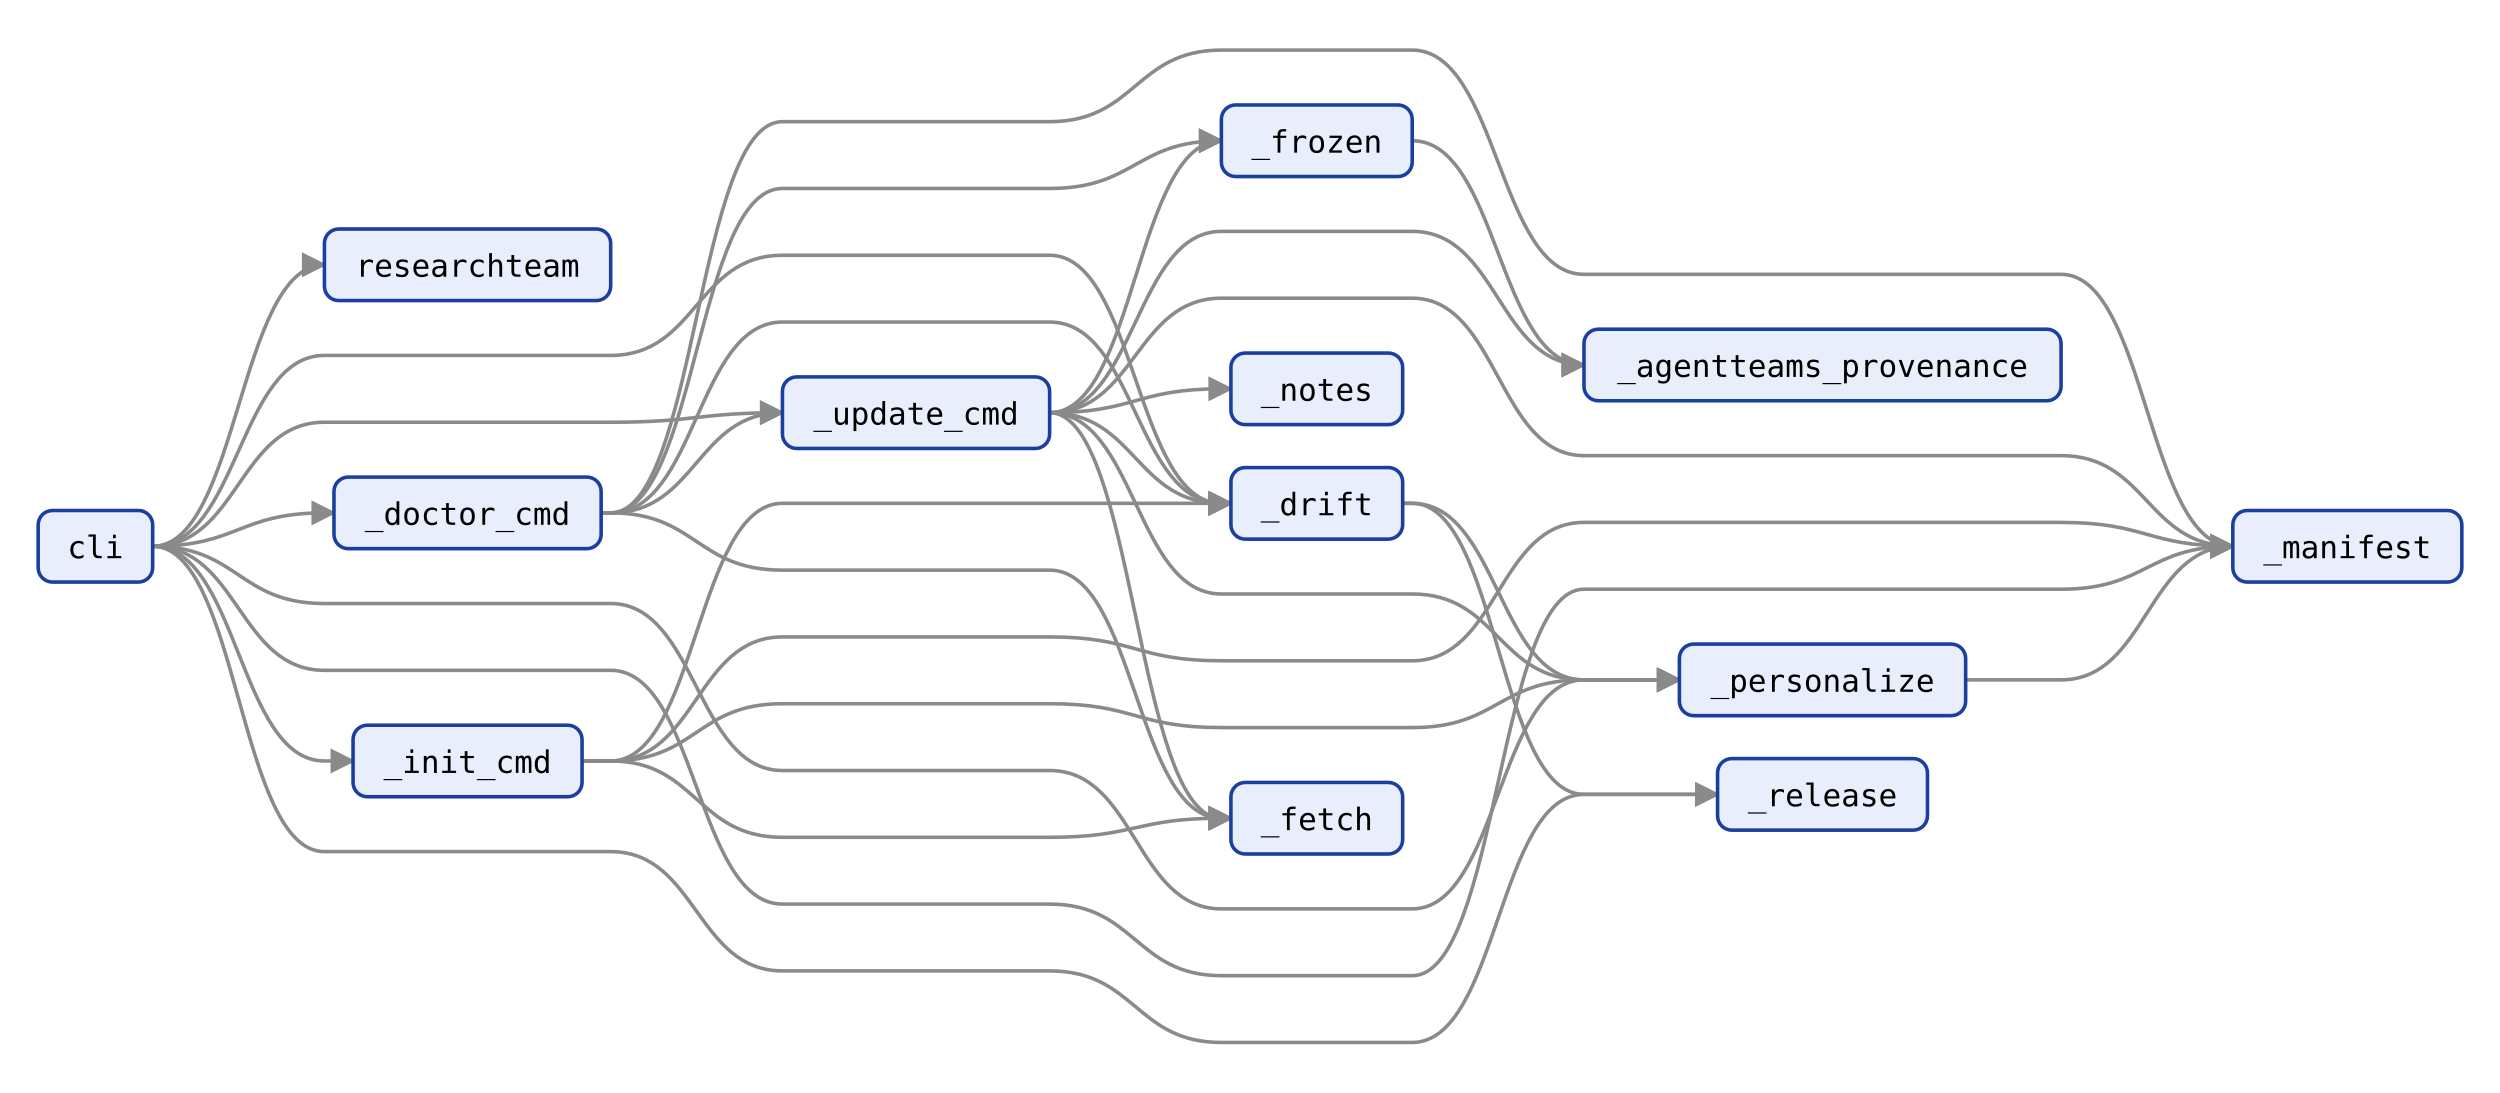
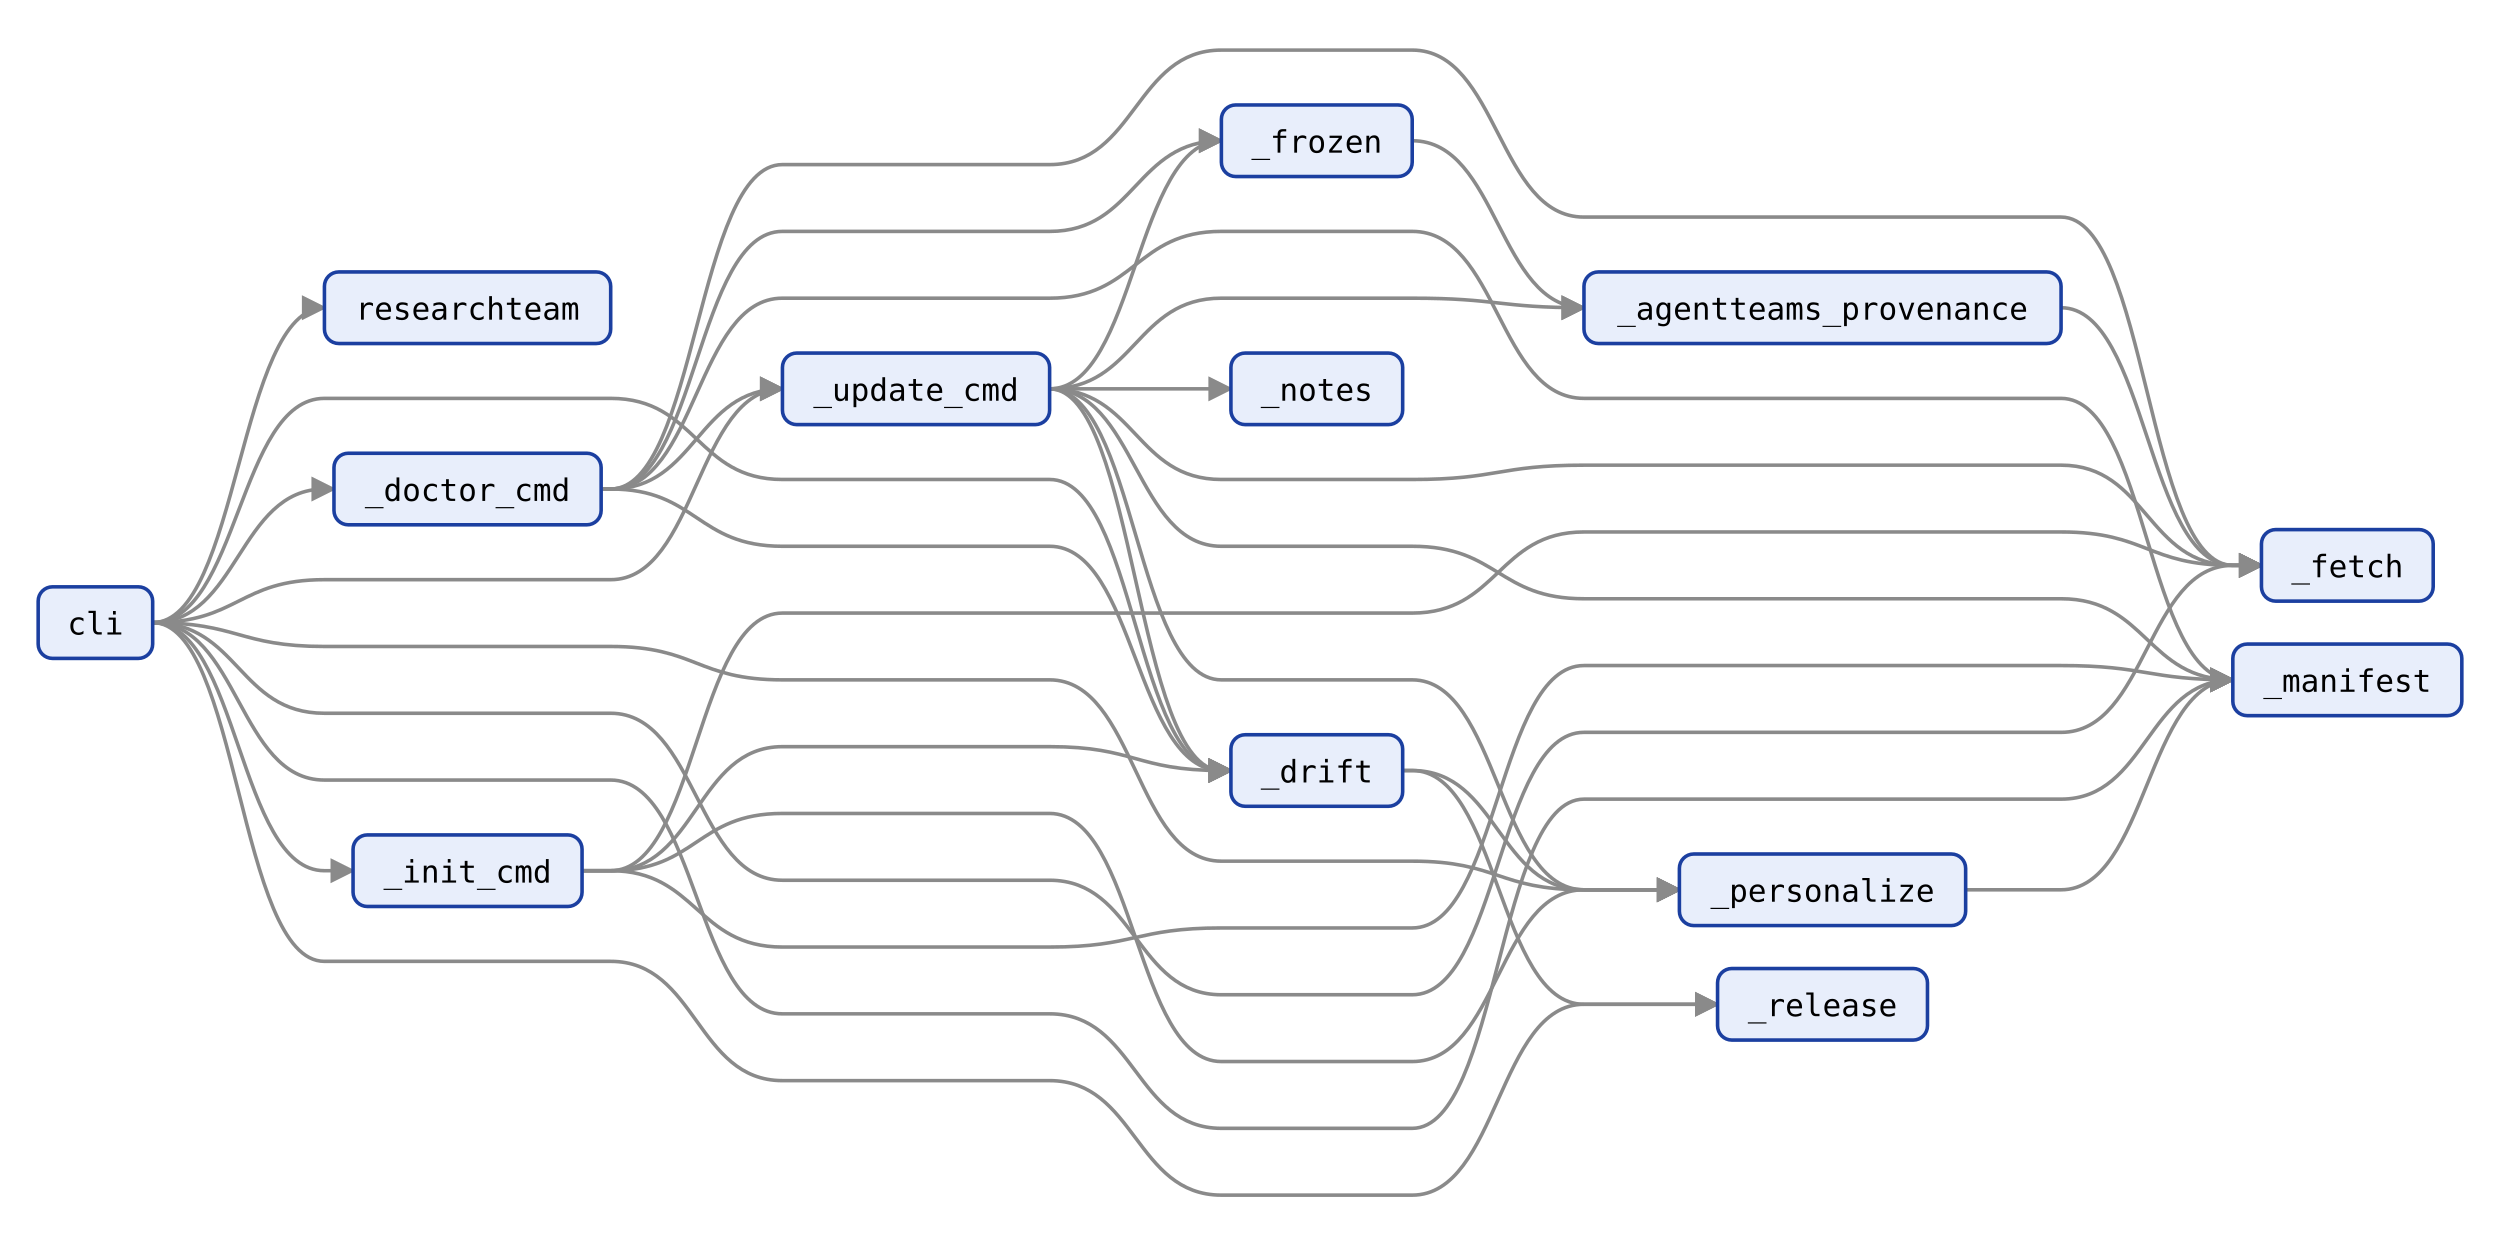
- <svg xmlns="http://www.w3.org/2000/svg" viewBox="0 0 1048 458" width="1048" height="458" font-family="monospace">
+ <svg xmlns="http://www.w3.org/2000/svg" viewBox="0 0 1048 522" width="1048" height="522" font-family="monospace">
  <defs>
    <marker id="arrow" viewBox="0 0 10 10" refX="9" refY="5" markerWidth="7" markerHeight="7" orient="auto-start-reverse">
      <polygon points="0,0 10,5 0,10" fill="#8a8a8a" />
    </marker>
  </defs>
-   <path d="M252,215 L256,215 C292,215 292,135 328,135 L440,135 C476,135 476,211 512,211 L516,211" fill="none" stroke="#8a8a8a" stroke-width="1.5" marker-end="url(#arrow)" />
-   <path d="M252,215 L256,215 C292,215 292,239 328,239 L440,239 C476,239 476,343 512,343 L516,343" fill="none" stroke="#8a8a8a" stroke-width="1.5" marker-end="url(#arrow)" />
-   <path d="M252,215 L256,215 C292,215 292,79 328,79 L440,79 C476,79 476,59 512,59" fill="none" stroke="#8a8a8a" stroke-width="1.5" marker-end="url(#arrow)" />
-   <path d="M252,215 L256,215 C292,215 292,51 328,51 L440,51 C476,51 476,21 512,21 L592,21 C628,21 628,115 664,115 L864,115 C900,115 900,229 936,229" fill="none" stroke="#8a8a8a" stroke-width="1.5" marker-end="url(#arrow)" />
-   <path d="M252,215 L256,215 C292,215 292,173 328,173" fill="none" stroke="#8a8a8a" stroke-width="1.5" marker-end="url(#arrow)" />
-   <path d="M588,211 L592,211 C628,211 628,285 664,285 L704,285" fill="none" stroke="#8a8a8a" stroke-width="1.5" marker-end="url(#arrow)" />
-   <path d="M588,211 L592,211 C628,211 628,333 664,333 L720,333" fill="none" stroke="#8a8a8a" stroke-width="1.5" marker-end="url(#arrow)" />
-   <path d="M592,59 C628,59 628,153 664,153" fill="none" stroke="#8a8a8a" stroke-width="1.5" marker-end="url(#arrow)" />
-   <path d="M244,319 L256,319 C292,319 292,211 328,211 L440,211 L512,211 L516,211" fill="none" stroke="#8a8a8a" stroke-width="1.5" marker-end="url(#arrow)" />
-   <path d="M244,319 L256,319 C292,319 292,351 328,351 L440,351 C476,351 476,343 512,343 L516,343" fill="none" stroke="#8a8a8a" stroke-width="1.5" marker-end="url(#arrow)" />
-   <path d="M244,319 L256,319 C292,319 292,267 328,267 L440,267 C476,267 476,277 512,277 L592,277 C628,277 628,219 664,219 L864,219 C900,219 900,229 936,229" fill="none" stroke="#8a8a8a" stroke-width="1.5" marker-end="url(#arrow)" />
-   <path d="M244,319 L256,319 C292,319 292,295 328,295 L440,295 C476,295 476,305 512,305 L592,305 C628,305 628,285 664,285 L704,285" fill="none" stroke="#8a8a8a" stroke-width="1.5" marker-end="url(#arrow)" />
-   <path d="M824,285 L864,285 C900,285 900,229 936,229" fill="none" stroke="#8a8a8a" stroke-width="1.5" marker-end="url(#arrow)" />
-   <path d="M440,173 C476,173 476,97 512,97 L592,97 C628,97 628,153 664,153" fill="none" stroke="#8a8a8a" stroke-width="1.5" marker-end="url(#arrow)" />
-   <path d="M440,173 C476,173 476,211 512,211 L516,211" fill="none" stroke="#8a8a8a" stroke-width="1.5" marker-end="url(#arrow)" />
-   <path d="M440,173 C476,173 476,343 512,343 L516,343" fill="none" stroke="#8a8a8a" stroke-width="1.5" marker-end="url(#arrow)" />
-   <path d="M440,173 C476,173 476,59 512,59" fill="none" stroke="#8a8a8a" stroke-width="1.5" marker-end="url(#arrow)" />
-   <path d="M440,173 C476,173 476,125 512,125 L592,125 C628,125 628,191 664,191 L864,191 C900,191 900,229 936,229" fill="none" stroke="#8a8a8a" stroke-width="1.5" marker-end="url(#arrow)" />
-   <path d="M440,173 C476,173 476,163 512,163 L516,163" fill="none" stroke="#8a8a8a" stroke-width="1.5" marker-end="url(#arrow)" />
-   <path d="M440,173 C476,173 476,249 512,249 L592,249 C628,249 628,285 664,285 L704,285" fill="none" stroke="#8a8a8a" stroke-width="1.5" marker-end="url(#arrow)" />
-   <path d="M64,229 C100,229 100,111 136,111" fill="none" stroke="#8a8a8a" stroke-width="1.5" marker-end="url(#arrow)" />
-   <path d="M64,229 C100,229 100,215 136,215 L140,215" fill="none" stroke="#8a8a8a" stroke-width="1.5" marker-end="url(#arrow)" />
-   <path d="M64,229 C100,229 100,149 136,149 L256,149 C292,149 292,107 328,107 L440,107 C476,107 476,211 512,211 L516,211" fill="none" stroke="#8a8a8a" stroke-width="1.5" marker-end="url(#arrow)" />
-   <path d="M64,229 C100,229 100,319 136,319 L148,319" fill="none" stroke="#8a8a8a" stroke-width="1.5" marker-end="url(#arrow)" />
-   <path d="M64,229 C100,229 100,281 136,281 L256,281 C292,281 292,379 328,379 L440,379 C476,379 476,409 512,409 L592,409 C628,409 628,247 664,247 L864,247 C900,247 900,229 936,229" fill="none" stroke="#8a8a8a" stroke-width="1.5" marker-end="url(#arrow)" />
-   <path d="M64,229 C100,229 100,253 136,253 L256,253 C292,253 292,323 328,323 L440,323 C476,323 476,381 512,381 L592,381 C628,381 628,285 664,285 L704,285" fill="none" stroke="#8a8a8a" stroke-width="1.5" marker-end="url(#arrow)" />
-   <path d="M64,229 C100,229 100,357 136,357 L256,357 C292,357 292,407 328,407 L440,407 C476,407 476,437 512,437 L592,437 C628,437 628,333 664,333 L720,333" fill="none" stroke="#8a8a8a" stroke-width="1.5" marker-end="url(#arrow)" />
-   <path d="M64,229 C100,229 100,177 136,177 L256,177 C292,177 292,173 328,173" fill="none" stroke="#8a8a8a" stroke-width="1.5" marker-end="url(#arrow)" />
-   <rect x="136" y="96" width="120" height="30" rx="6" fill="#e8eefb" stroke="#1b3fa0" stroke-width="1.5" />
-   <text x="196" y="116" font-size="13" text-anchor="middle" fill="#000000">researchteam</text>
-   <rect x="664" y="138" width="200" height="30" rx="6" fill="#e8eefb" stroke="#1b3fa0" stroke-width="1.5" />
-   <text x="764" y="158" font-size="13" text-anchor="middle" fill="#000000">_agentteams_provenance</text>
-   <rect x="140" y="200" width="112" height="30" rx="6" fill="#e8eefb" stroke="#1b3fa0" stroke-width="1.5" />
-   <text x="196" y="220" font-size="13" text-anchor="middle" fill="#000000">_doctor_cmd</text>
-   <rect x="516" y="196" width="72" height="30" rx="6" fill="#e8eefb" stroke="#1b3fa0" stroke-width="1.5" />
-   <text x="552" y="216" font-size="13" text-anchor="middle" fill="#000000">_drift</text>
-   <rect x="516" y="328" width="72" height="30" rx="6" fill="#e8eefb" stroke="#1b3fa0" stroke-width="1.5" />
-   <text x="552" y="348" font-size="13" text-anchor="middle" fill="#000000">_fetch</text>
+   <path d="M864,129 C900,129 900,237 936,237 L948,237" fill="none" stroke="#8a8a8a" stroke-width="1.5" marker-end="url(#arrow)" />
+   <path d="M252,205 L256,205 C292,205 292,229 328,229 L440,229 C476,229 476,323 512,323 L516,323" fill="none" stroke="#8a8a8a" stroke-width="1.5" marker-end="url(#arrow)" />
+   <path d="M252,205 L256,205 C292,205 292,69 328,69 L440,69 C476,69 476,21 512,21 L592,21 C628,21 628,91 664,91 L864,91 C900,91 900,237 936,237 L948,237" fill="none" stroke="#8a8a8a" stroke-width="1.5" marker-end="url(#arrow)" />
+   <path d="M252,205 L256,205 C292,205 292,97 328,97 L440,97 C476,97 476,59 512,59" fill="none" stroke="#8a8a8a" stroke-width="1.5" marker-end="url(#arrow)" />
+   <path d="M252,205 L256,205 C292,205 292,125 328,125 L440,125 C476,125 476,97 512,97 L592,97 C628,97 628,167 664,167 L864,167 C900,167 900,285 936,285" fill="none" stroke="#8a8a8a" stroke-width="1.5" marker-end="url(#arrow)" />
+   <path d="M252,205 L256,205 C292,205 292,163 328,163" fill="none" stroke="#8a8a8a" stroke-width="1.5" marker-end="url(#arrow)" />
+   <path d="M588,323 L592,323 C628,323 628,373 664,373 L704,373" fill="none" stroke="#8a8a8a" stroke-width="1.5" marker-end="url(#arrow)" />
+   <path d="M588,323 L592,323 C628,323 628,421 664,421 L720,421" fill="none" stroke="#8a8a8a" stroke-width="1.5" marker-end="url(#arrow)" />
+   <path d="M592,59 C628,59 628,129 664,129" fill="none" stroke="#8a8a8a" stroke-width="1.5" marker-end="url(#arrow)" />
+   <path d="M244,365 L256,365 C292,365 292,313 328,313 L440,313 C476,313 476,323 512,323 L516,323" fill="none" stroke="#8a8a8a" stroke-width="1.5" marker-end="url(#arrow)" />
+   <path d="M244,365 L256,365 C292,365 292,257 328,257 L440,257 L512,257 L592,257 C628,257 628,223 664,223 L864,223 C900,223 900,237 936,237 L948,237" fill="none" stroke="#8a8a8a" stroke-width="1.5" marker-end="url(#arrow)" />
+   <path d="M244,365 L256,365 C292,365 292,397 328,397 L440,397 C476,397 476,389 512,389 L592,389 C628,389 628,279 664,279 L864,279 C900,279 900,285 936,285" fill="none" stroke="#8a8a8a" stroke-width="1.5" marker-end="url(#arrow)" />
+   <path d="M244,365 L256,365 C292,365 292,341 328,341 L440,341 C476,341 476,445 512,445 L592,445 C628,445 628,373 664,373 L704,373" fill="none" stroke="#8a8a8a" stroke-width="1.5" marker-end="url(#arrow)" />
+   <path d="M824,373 L864,373 C900,373 900,285 936,285" fill="none" stroke="#8a8a8a" stroke-width="1.5" marker-end="url(#arrow)" />
+   <path d="M440,163 C476,163 476,125 512,125 L592,125 C628,125 628,129 664,129" fill="none" stroke="#8a8a8a" stroke-width="1.5" marker-end="url(#arrow)" />
+   <path d="M440,163 C476,163 476,323 512,323 L516,323" fill="none" stroke="#8a8a8a" stroke-width="1.5" marker-end="url(#arrow)" />
+   <path d="M440,163 C476,163 476,201 512,201 L592,201 C628,201 628,195 664,195 L864,195 C900,195 900,237 936,237 L948,237" fill="none" stroke="#8a8a8a" stroke-width="1.5" marker-end="url(#arrow)" />
+   <path d="M440,163 C476,163 476,59 512,59" fill="none" stroke="#8a8a8a" stroke-width="1.5" marker-end="url(#arrow)" />
+   <path d="M440,163 C476,163 476,229 512,229 L592,229 C628,229 628,251 664,251 L864,251 C900,251 900,285 936,285" fill="none" stroke="#8a8a8a" stroke-width="1.5" marker-end="url(#arrow)" />
+   <path d="M440,163 L512,163 L516,163" fill="none" stroke="#8a8a8a" stroke-width="1.5" marker-end="url(#arrow)" />
+   <path d="M440,163 C476,163 476,285 512,285 L592,285 C628,285 628,373 664,373 L704,373" fill="none" stroke="#8a8a8a" stroke-width="1.5" marker-end="url(#arrow)" />
+   <path d="M64,261 C100,261 100,129 136,129" fill="none" stroke="#8a8a8a" stroke-width="1.5" marker-end="url(#arrow)" />
+   <path d="M64,261 C100,261 100,205 136,205 L140,205" fill="none" stroke="#8a8a8a" stroke-width="1.5" marker-end="url(#arrow)" />
+   <path d="M64,261 C100,261 100,167 136,167 L256,167 C292,167 292,201 328,201 L440,201 C476,201 476,323 512,323 L516,323" fill="none" stroke="#8a8a8a" stroke-width="1.5" marker-end="url(#arrow)" />
+   <path d="M64,261 C100,261 100,299 136,299 L256,299 C292,299 292,369 328,369 L440,369 C476,369 476,417 512,417 L592,417 C628,417 628,307 664,307 L864,307 C900,307 900,237 936,237 L948,237" fill="none" stroke="#8a8a8a" stroke-width="1.5" marker-end="url(#arrow)" />
+   <path d="M64,261 C100,261 100,365 136,365 L148,365" fill="none" stroke="#8a8a8a" stroke-width="1.5" marker-end="url(#arrow)" />
+   <path d="M64,261 C100,261 100,327 136,327 L256,327 C292,327 292,425 328,425 L440,425 C476,425 476,473 512,473 L592,473 C628,473 628,335 664,335 L864,335 C900,335 900,285 936,285" fill="none" stroke="#8a8a8a" stroke-width="1.5" marker-end="url(#arrow)" />
+   <path d="M64,261 C100,261 100,271 136,271 L256,271 C292,271 292,285 328,285 L440,285 C476,285 476,361 512,361 L592,361 C628,361 628,373 664,373 L704,373" fill="none" stroke="#8a8a8a" stroke-width="1.5" marker-end="url(#arrow)" />
+   <path d="M64,261 C100,261 100,403 136,403 L256,403 C292,403 292,453 328,453 L440,453 C476,453 476,501 512,501 L592,501 C628,501 628,421 664,421 L720,421" fill="none" stroke="#8a8a8a" stroke-width="1.5" marker-end="url(#arrow)" />
+   <path d="M64,261 C100,261 100,243 136,243 L256,243 C292,243 292,163 328,163" fill="none" stroke="#8a8a8a" stroke-width="1.5" marker-end="url(#arrow)" />
+   <rect x="136" y="114" width="120" height="30" rx="6" fill="#e8eefb" stroke="#1b3fa0" stroke-width="1.5" />
+   <text x="196" y="134" font-size="13" text-anchor="middle" fill="#000000">researchteam</text>
+   <rect x="664" y="114" width="200" height="30" rx="6" fill="#e8eefb" stroke="#1b3fa0" stroke-width="1.5" />
+   <text x="764" y="134" font-size="13" text-anchor="middle" fill="#000000">_agentteams_provenance</text>
+   <rect x="140" y="190" width="112" height="30" rx="6" fill="#e8eefb" stroke="#1b3fa0" stroke-width="1.5" />
+   <text x="196" y="210" font-size="13" text-anchor="middle" fill="#000000">_doctor_cmd</text>
+   <rect x="516" y="308" width="72" height="30" rx="6" fill="#e8eefb" stroke="#1b3fa0" stroke-width="1.5" />
+   <text x="552" y="328" font-size="13" text-anchor="middle" fill="#000000">_drift</text>
+   <rect x="948" y="222" width="72" height="30" rx="6" fill="#e8eefb" stroke="#1b3fa0" stroke-width="1.5" />
+   <text x="984" y="242" font-size="13" text-anchor="middle" fill="#000000">_fetch</text>
  <rect x="512" y="44" width="80" height="30" rx="6" fill="#e8eefb" stroke="#1b3fa0" stroke-width="1.5" />
  <text x="552" y="64" font-size="13" text-anchor="middle" fill="#000000">_frozen</text>
-   <rect x="148" y="304" width="96" height="30" rx="6" fill="#e8eefb" stroke="#1b3fa0" stroke-width="1.5" />
-   <text x="196" y="324" font-size="13" text-anchor="middle" fill="#000000">_init_cmd</text>
-   <rect x="936" y="214" width="96" height="30" rx="6" fill="#e8eefb" stroke="#1b3fa0" stroke-width="1.5" />
-   <text x="984" y="234" font-size="13" text-anchor="middle" fill="#000000">_manifest</text>
+   <rect x="148" y="350" width="96" height="30" rx="6" fill="#e8eefb" stroke="#1b3fa0" stroke-width="1.5" />
+   <text x="196" y="370" font-size="13" text-anchor="middle" fill="#000000">_init_cmd</text>
+   <rect x="936" y="270" width="96" height="30" rx="6" fill="#e8eefb" stroke="#1b3fa0" stroke-width="1.5" />
+   <text x="984" y="290" font-size="13" text-anchor="middle" fill="#000000">_manifest</text>
  <rect x="516" y="148" width="72" height="30" rx="6" fill="#e8eefb" stroke="#1b3fa0" stroke-width="1.5" />
  <text x="552" y="168" font-size="13" text-anchor="middle" fill="#000000">_notes</text>
-   <rect x="704" y="270" width="120" height="30" rx="6" fill="#e8eefb" stroke="#1b3fa0" stroke-width="1.5" />
-   <text x="764" y="290" font-size="13" text-anchor="middle" fill="#000000">_personalize</text>
-   <rect x="720" y="318" width="88" height="30" rx="6" fill="#e8eefb" stroke="#1b3fa0" stroke-width="1.5" />
-   <text x="764" y="338" font-size="13" text-anchor="middle" fill="#000000">_release</text>
-   <rect x="328" y="158" width="112" height="30" rx="6" fill="#e8eefb" stroke="#1b3fa0" stroke-width="1.5" />
-   <text x="384" y="178" font-size="13" text-anchor="middle" fill="#000000">_update_cmd</text>
-   <rect x="16" y="214" width="48" height="30" rx="6" fill="#e8eefb" stroke="#1b3fa0" stroke-width="1.5" />
-   <text x="40" y="234" font-size="13" text-anchor="middle" fill="#000000">cli</text>
+   <rect x="704" y="358" width="120" height="30" rx="6" fill="#e8eefb" stroke="#1b3fa0" stroke-width="1.5" />
+   <text x="764" y="378" font-size="13" text-anchor="middle" fill="#000000">_personalize</text>
+   <rect x="720" y="406" width="88" height="30" rx="6" fill="#e8eefb" stroke="#1b3fa0" stroke-width="1.5" />
+   <text x="764" y="426" font-size="13" text-anchor="middle" fill="#000000">_release</text>
+   <rect x="328" y="148" width="112" height="30" rx="6" fill="#e8eefb" stroke="#1b3fa0" stroke-width="1.5" />
+   <text x="384" y="168" font-size="13" text-anchor="middle" fill="#000000">_update_cmd</text>
+   <rect x="16" y="246" width="48" height="30" rx="6" fill="#e8eefb" stroke="#1b3fa0" stroke-width="1.5" />
+   <text x="40" y="266" font-size="13" text-anchor="middle" fill="#000000">cli</text>
</svg>
